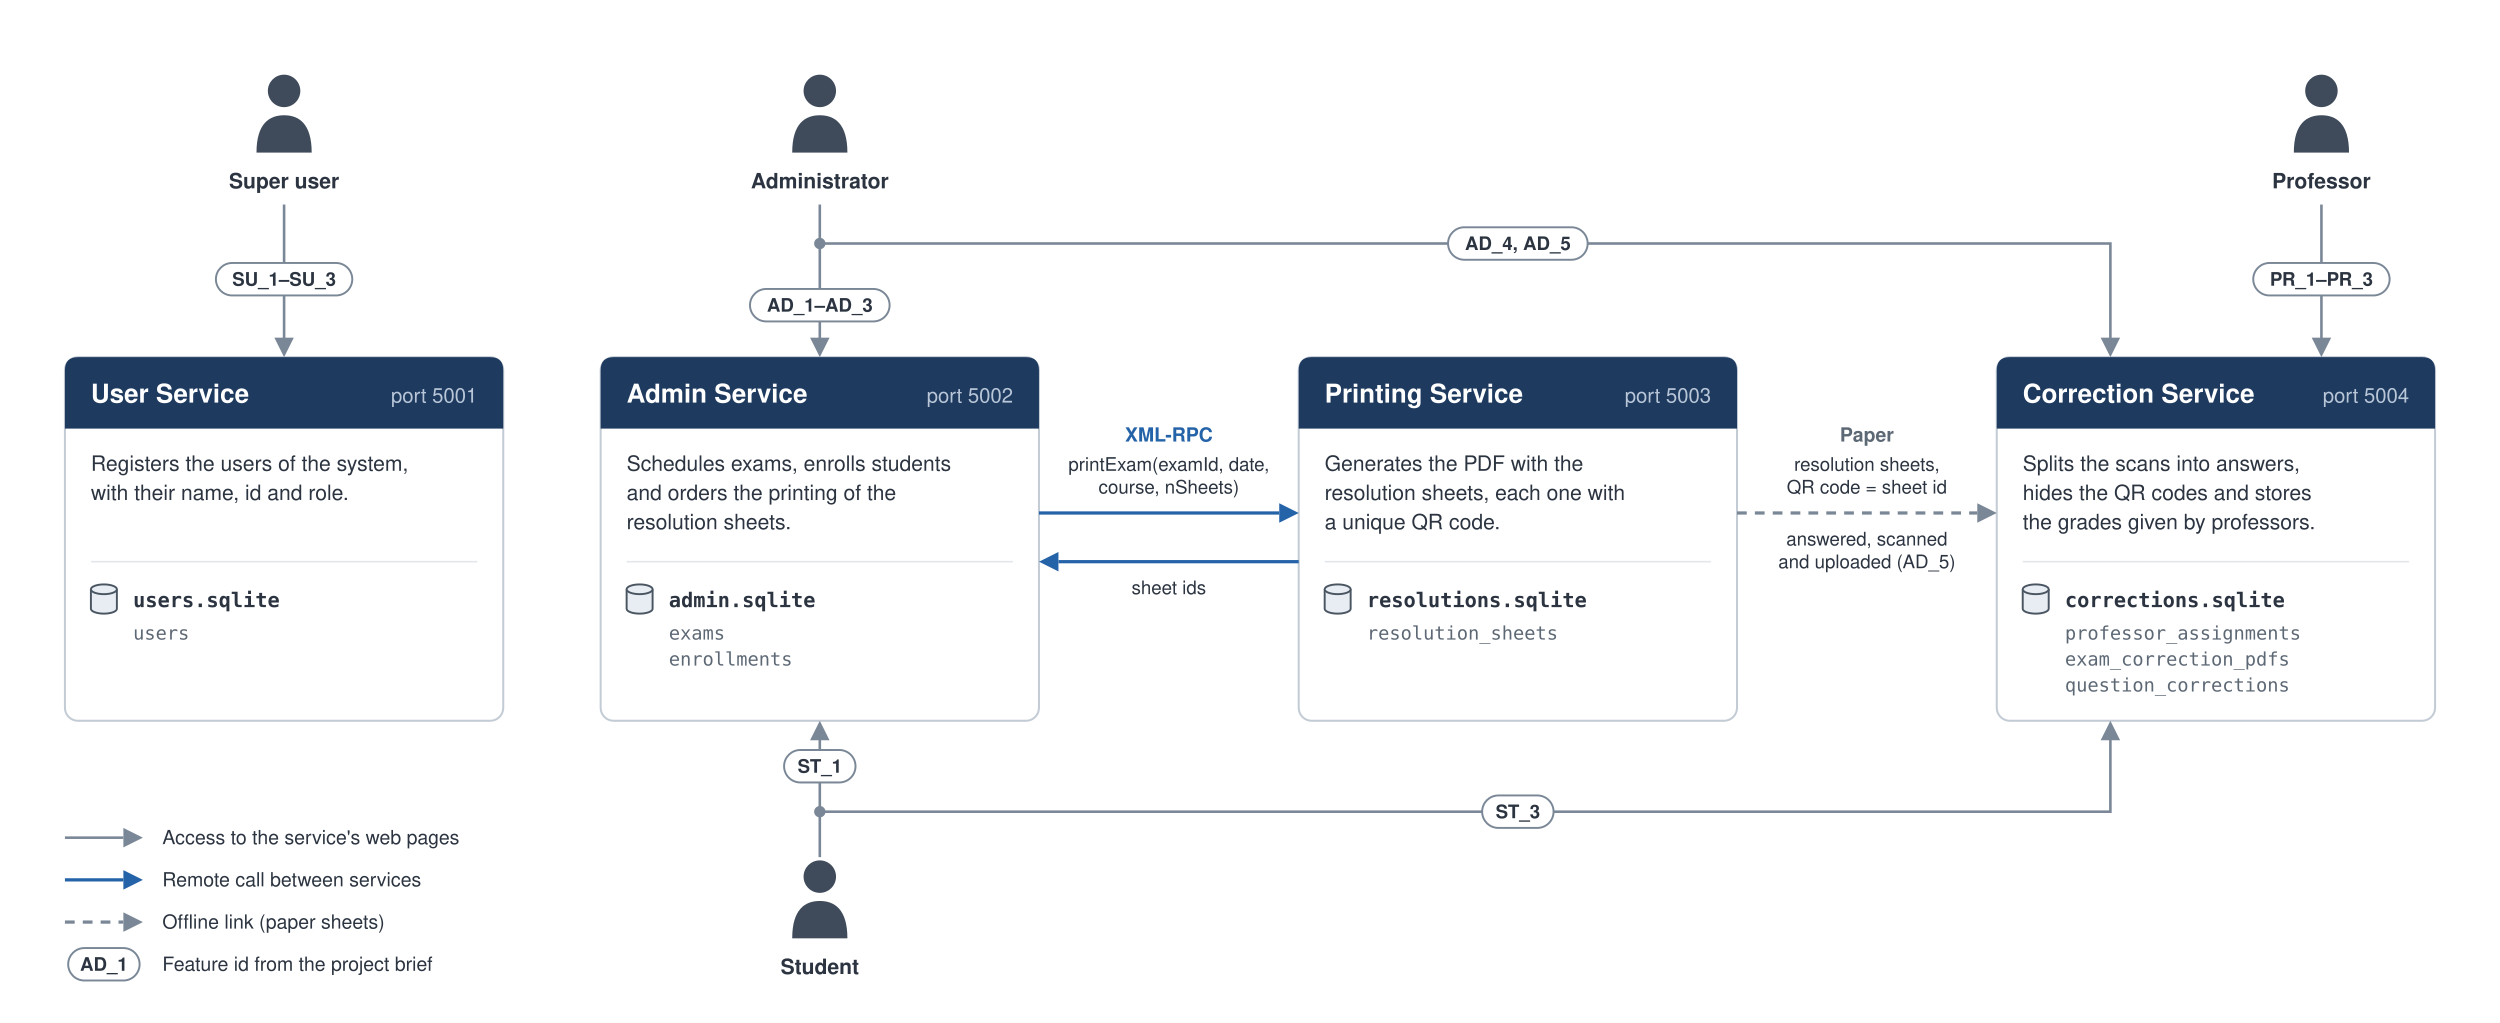
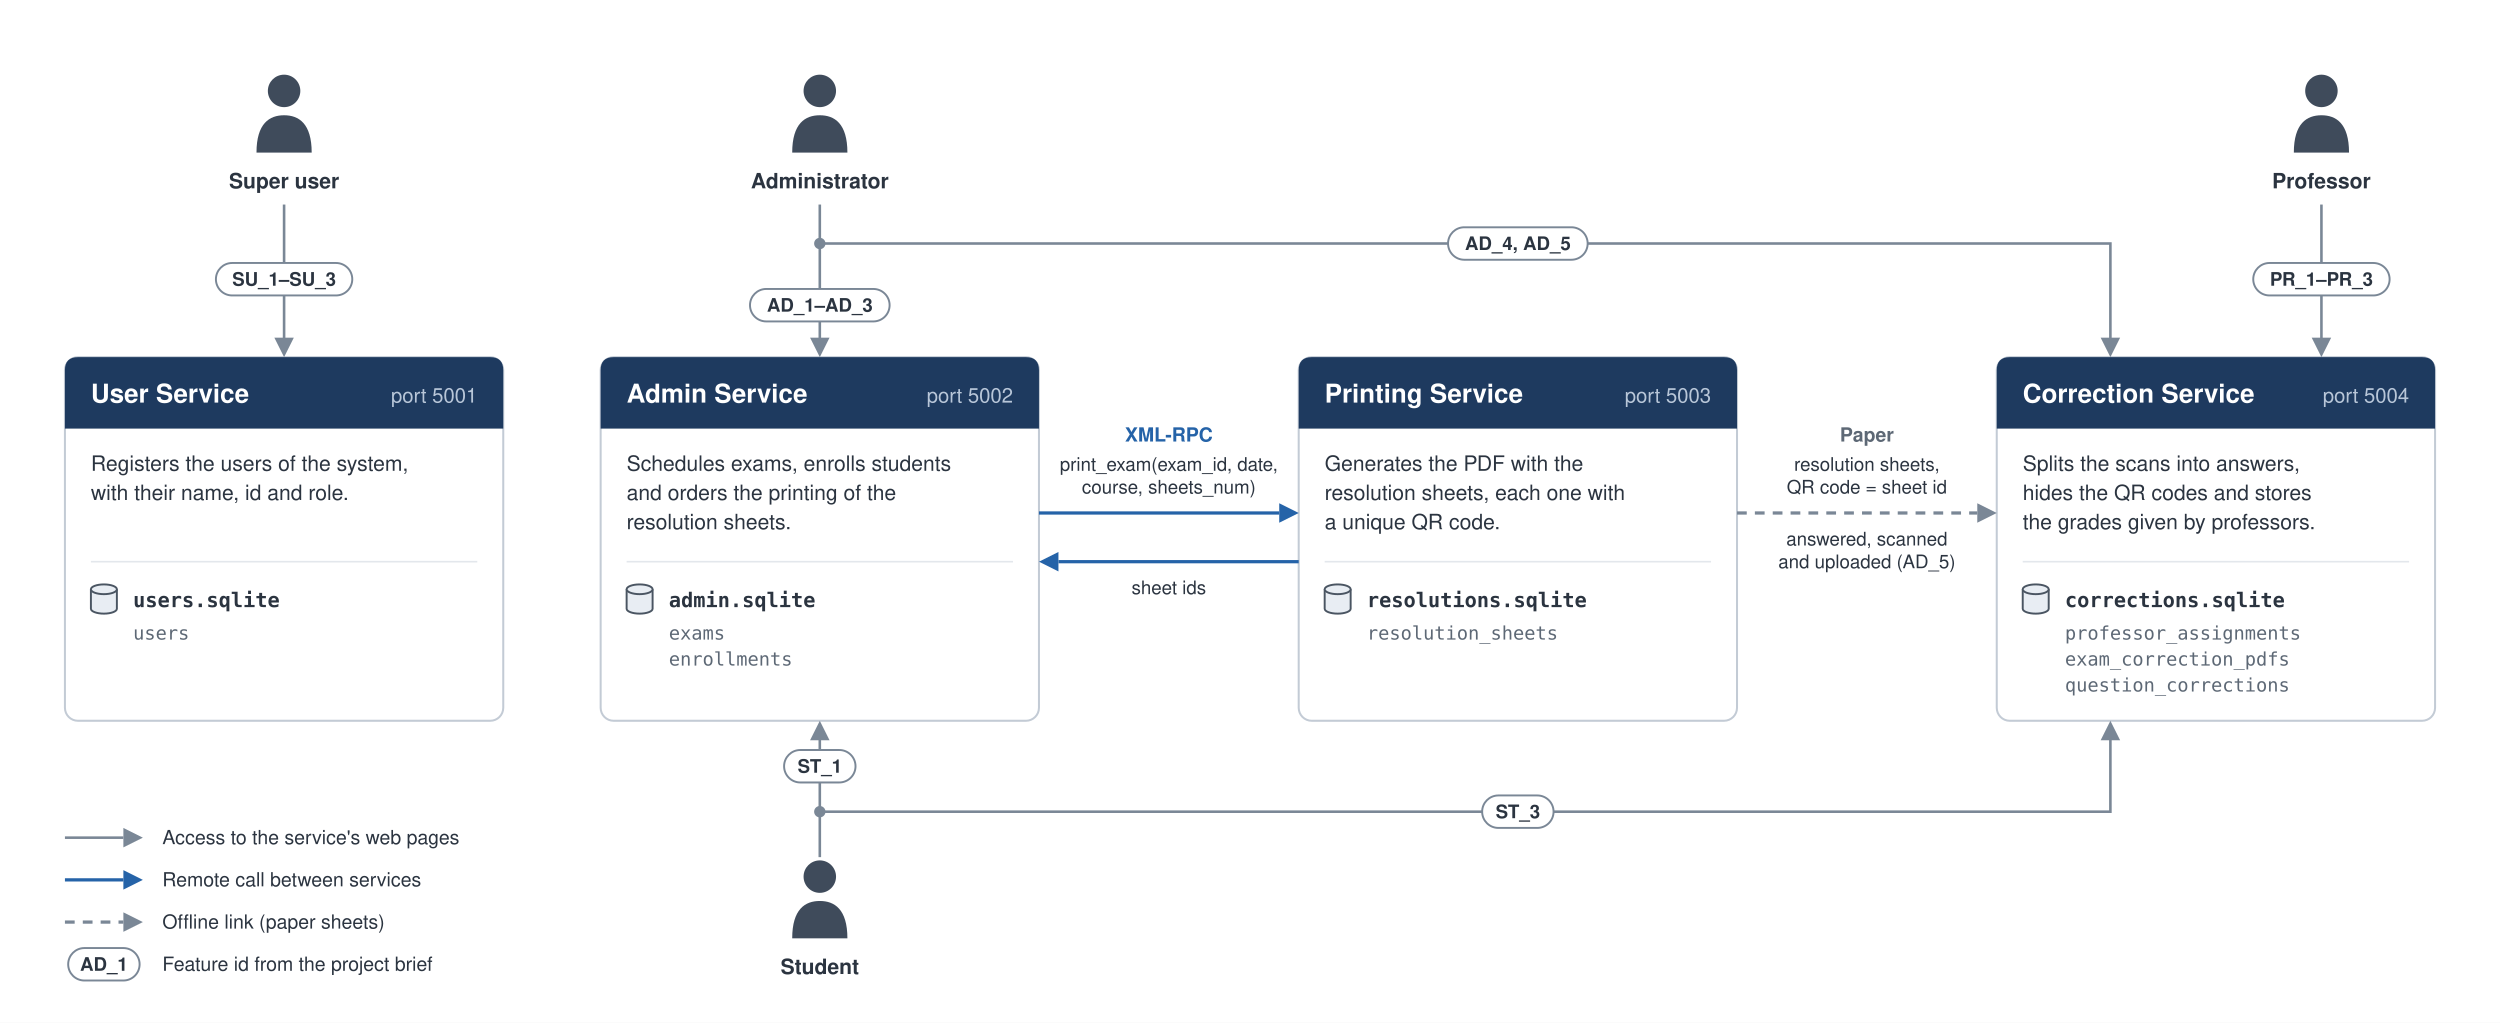
<svg xmlns="http://www.w3.org/2000/svg" width="1540" height="630" viewBox="0 0 1540 630" font-family="'Helvetica Neue', Helvetica, Arial, sans-serif">
  <rect width="1540" height="630" fill="#ffffff" />
  <g stroke="#c3cbd5" stroke-width="1.25" fill="#ffffff">
    <rect x="40" y="220" width="270" height="224" rx="8" />
    <rect x="370" y="220" width="270" height="224" rx="8" />
    <rect x="800" y="220" width="270" height="224" rx="8" />
    <rect x="1230" y="220" width="270" height="224" rx="8" />
  </g>
  <g fill="#1e3a5f">
    <path d="M40,264 V228 Q40,220 48,220 H302 Q310,220 310,228 V264 Z" />
    <path d="M370,264 V228 Q370,220 378,220 H632 Q640,220 640,228 V264 Z" />
    <path d="M800,264 V228 Q800,220 808,220 H1062 Q1070,220 1070,228 V264 Z" />
    <path d="M1230,264 V228 Q1230,220 1238,220 H1492 Q1500,220 1500,228 V264 Z" />
  </g>
  <g fill="#ffffff" font-size="16" font-weight="bold">
    <text x="56" y="248">User Service</text>
    <text x="386" y="248">Admin Service</text>
    <text x="816" y="248">Printing Service</text>
    <text x="1246" y="248">Correction Service</text>
  </g>
  <g fill="#b8c6d8" font-size="12.5" text-anchor="end">
    <text x="294" y="248">port 5001</text>
    <text x="624" y="248">port 5002</text>
    <text x="1054" y="248">port 5003</text>
    <text x="1484" y="248">port 5004</text>
  </g>
  <g fill="#2b3440" font-size="13">
    <text x="56" y="290">Registers the users of the system,</text>
    <text x="56" y="308">with their name, id and role.</text>
    <text x="386" y="290">Schedules exams, enrolls students</text>
    <text x="386" y="308">and orders the printing of the</text>
    <text x="386" y="326">resolution sheets.</text>
    <text x="816" y="290">Generates the PDF with the</text>
    <text x="816" y="308">resolution sheets, each one with</text>
    <text x="816" y="326">a unique QR code.</text>
    <text x="1246" y="290">Splits the scans into answers,</text>
    <text x="1246" y="308">hides the QR codes and stores</text>
    <text x="1246" y="326">the grades given by professors.</text>
  </g>
  <g stroke="#e3e7ec" stroke-width="1">
    <line x1="56" y1="346" x2="294" y2="346" />
    <line x1="386" y1="346" x2="624" y2="346" />
    <line x1="816" y1="346" x2="1054" y2="346" />
    <line x1="1246" y1="346" x2="1484" y2="346" />
  </g>
  <g stroke="#4a5562" stroke-width="1.2" fill="#e8edf3">
    <path d="M56,363 v12 a8,3 0 0 0 16,0 v-12" />
    <ellipse cx="64" cy="363" rx="8" ry="3" />
    <path d="M386,363 v12 a8,3 0 0 0 16,0 v-12" />
    <ellipse cx="394" cy="363" rx="8" ry="3" />
    <path d="M816,363 v12 a8,3 0 0 0 16,0 v-12" />
    <ellipse cx="824" cy="363" rx="8" ry="3" />
    <path d="M1246,363 v12 a8,3 0 0 0 16,0 v-12" />
    <ellipse cx="1254" cy="363" rx="8" ry="3" />
  </g>
  <g fill="#2b3440" font-size="12.5" font-weight="bold" font-family="Menlo, Consolas, monospace">
    <text x="82" y="374">users.sqlite</text>
    <text x="412" y="374">admin.sqlite</text>
    <text x="842" y="374">resolutions.sqlite</text>
    <text x="1272" y="374">corrections.sqlite</text>
  </g>
  <g fill="#5d6875" font-size="11.5" font-family="Menlo, Consolas, monospace">
    <text x="82" y="394">users</text>
    <text x="412" y="394">exams</text>
    <text x="412" y="410">enrollments</text>
    <text x="842" y="394">resolution_sheets</text>
    <text x="1272" y="394">professor_assignments</text>
    <text x="1272" y="410">exam_correction_pdfs</text>
    <text x="1272" y="426">question_corrections</text>
  </g>
  <g fill="#3f4b5b">
    <circle cx="175" cy="56" r="10" />
    <path d="M158,94 C158,76 166,71 175,71 C184,71 192,76 192,94 Z" />
    <circle cx="505" cy="56" r="10" />
    <path d="M488,94 C488,76 496,71 505,71 C514,71 522,76 522,94 Z" />
    <circle cx="1430" cy="56" r="10" />
    <path d="M1413,94 C1413,76 1421,71 1430,71 C1439,71 1447,76 1447,94 Z" />
    <circle cx="505" cy="540" r="10" />
    <path d="M488,578 C488,560 496,555 505,555 C514,555 522,560 522,578 Z" />
  </g>
  <g fill="#2b3440" font-size="13" font-weight="bold" text-anchor="middle">
    <text x="175" y="116">Super user</text>
    <text x="505" y="116">Administrator</text>
    <text x="1430" y="116">Professor</text>
    <text x="505" y="600">Student</text>
  </g>
  <g stroke="#7a8796" stroke-width="1.6" fill="none">
    <line x1="175" y1="126" x2="175" y2="210" />
    <line x1="505" y1="126" x2="505" y2="210" />
    <polyline points="505,150 1300,150 1300,210" />
    <line x1="1430" y1="126" x2="1430" y2="210" />
    <line x1="505" y1="528" x2="505" y2="454" />
    <polyline points="505,500 1300,500 1300,454" />
  </g>
  <circle cx="505" cy="150" r="3.5" fill="#7a8796" />
  <circle cx="505" cy="500" r="3.5" fill="#7a8796" />
  <g fill="#7a8796">
    <polygon points="175,220 169,208 181,208" />
    <polygon points="505,220 499,208 511,208" />
    <polygon points="1300,220 1294,208 1306,208" />
    <polygon points="1430,220 1424,208 1436,208" />
    <polygon points="505,444 499,456 511,456" />
    <polygon points="1300,444 1294,456 1306,456" />
  </g>
  <g stroke="#7a8796" stroke-width="1.2" fill="#ffffff">
    <rect x="133" y="162" width="84" height="20" rx="10" />
    <rect x="462" y="178" width="86" height="20" rx="10" />
    <rect x="892" y="140" width="86" height="20" rx="10" />
    <rect x="1388" y="162" width="84" height="20" rx="10" />
    <rect x="483" y="462" width="44" height="20" rx="10" />
    <rect x="913" y="490" width="44" height="20" rx="10" />
  </g>
  <g fill="#2b3440" font-size="11.5" font-weight="bold" text-anchor="middle">
    <text x="175" y="176">SU_1–SU_3</text>
    <text x="505" y="192">AD_1–AD_3</text>
    <text x="935" y="154">AD_4, AD_5</text>
    <text x="1430" y="176">PR_1–PR_3</text>
    <text x="505" y="476">ST_1</text>
    <text x="935" y="504">ST_3</text>
  </g>
  <g stroke="#2563a8" stroke-width="2" fill="none">
    <line x1="640" y1="316" x2="788" y2="316" />
    <line x1="800" y1="346" x2="652" y2="346" />
  </g>
  <g fill="#2563a8">
    <polygon points="800,316 788,310 788,322" />
    <polygon points="640,346 652,340 652,352" />
  </g>
  <g text-anchor="middle" font-size="11.5">
    <text x="720" y="272" fill="#2563a8" font-weight="bold" font-size="12">XML-RPC</text>
-     <text x="720" y="290" fill="#2b3440">printExam(examId, date,</text>
-     <text x="720" y="304" fill="#2b3440">course, nSheets)</text>
+     <text x="720" y="290" fill="#2b3440">print_exam(exam_id, date,</text>
+     <text x="720" y="304" fill="#2b3440">course, sheets_num)</text>
    <text x="720" y="366" fill="#2b3440">sheet ids</text>
  </g>
  <line x1="1070" y1="316" x2="1218" y2="316" stroke="#7a8796" stroke-width="2" stroke-dasharray="6 5" />
  <polygon points="1230,316 1218,310 1218,322" fill="#7a8796" />
  <g text-anchor="middle" font-size="11.5" fill="#2b3440">
    <text x="1150" y="272" fill="#5d6875" font-weight="bold" font-size="12">Paper</text>
    <text x="1150" y="290">resolution sheets,</text>
    <text x="1150" y="304">QR code = sheet id</text>
    <text x="1150" y="336">answered, scanned</text>
    <text x="1150" y="350">and uploaded (AD_5)</text>
  </g>
  <g font-size="12" fill="#2b3440">
    <line x1="40" y1="516" x2="76" y2="516" stroke="#7a8796" stroke-width="1.6" />
    <polygon points="88,516 76,510 76,522" fill="#7a8796" />
    <text x="100" y="520">Access to the service's web pages</text>
    <line x1="40" y1="542" x2="76" y2="542" stroke="#2563a8" stroke-width="2" />
    <polygon points="88,542 76,536 76,548" fill="#2563a8" />
    <text x="100" y="546">Remote call between services</text>
    <line x1="40" y1="568" x2="76" y2="568" stroke="#7a8796" stroke-width="2" stroke-dasharray="6 5" />
    <polygon points="88,568 76,562 76,574" fill="#7a8796" />
    <text x="100" y="572">Offline link (paper sheets)</text>
    <rect x="42" y="584" width="44" height="20" rx="10" fill="#ffffff" stroke="#7a8796" stroke-width="1.2" />
    <text x="64" y="598" text-anchor="middle" font-size="11.5" font-weight="bold">AD_1</text>
    <text x="100" y="598">Feature id from the project brief</text>
  </g>
</svg>
